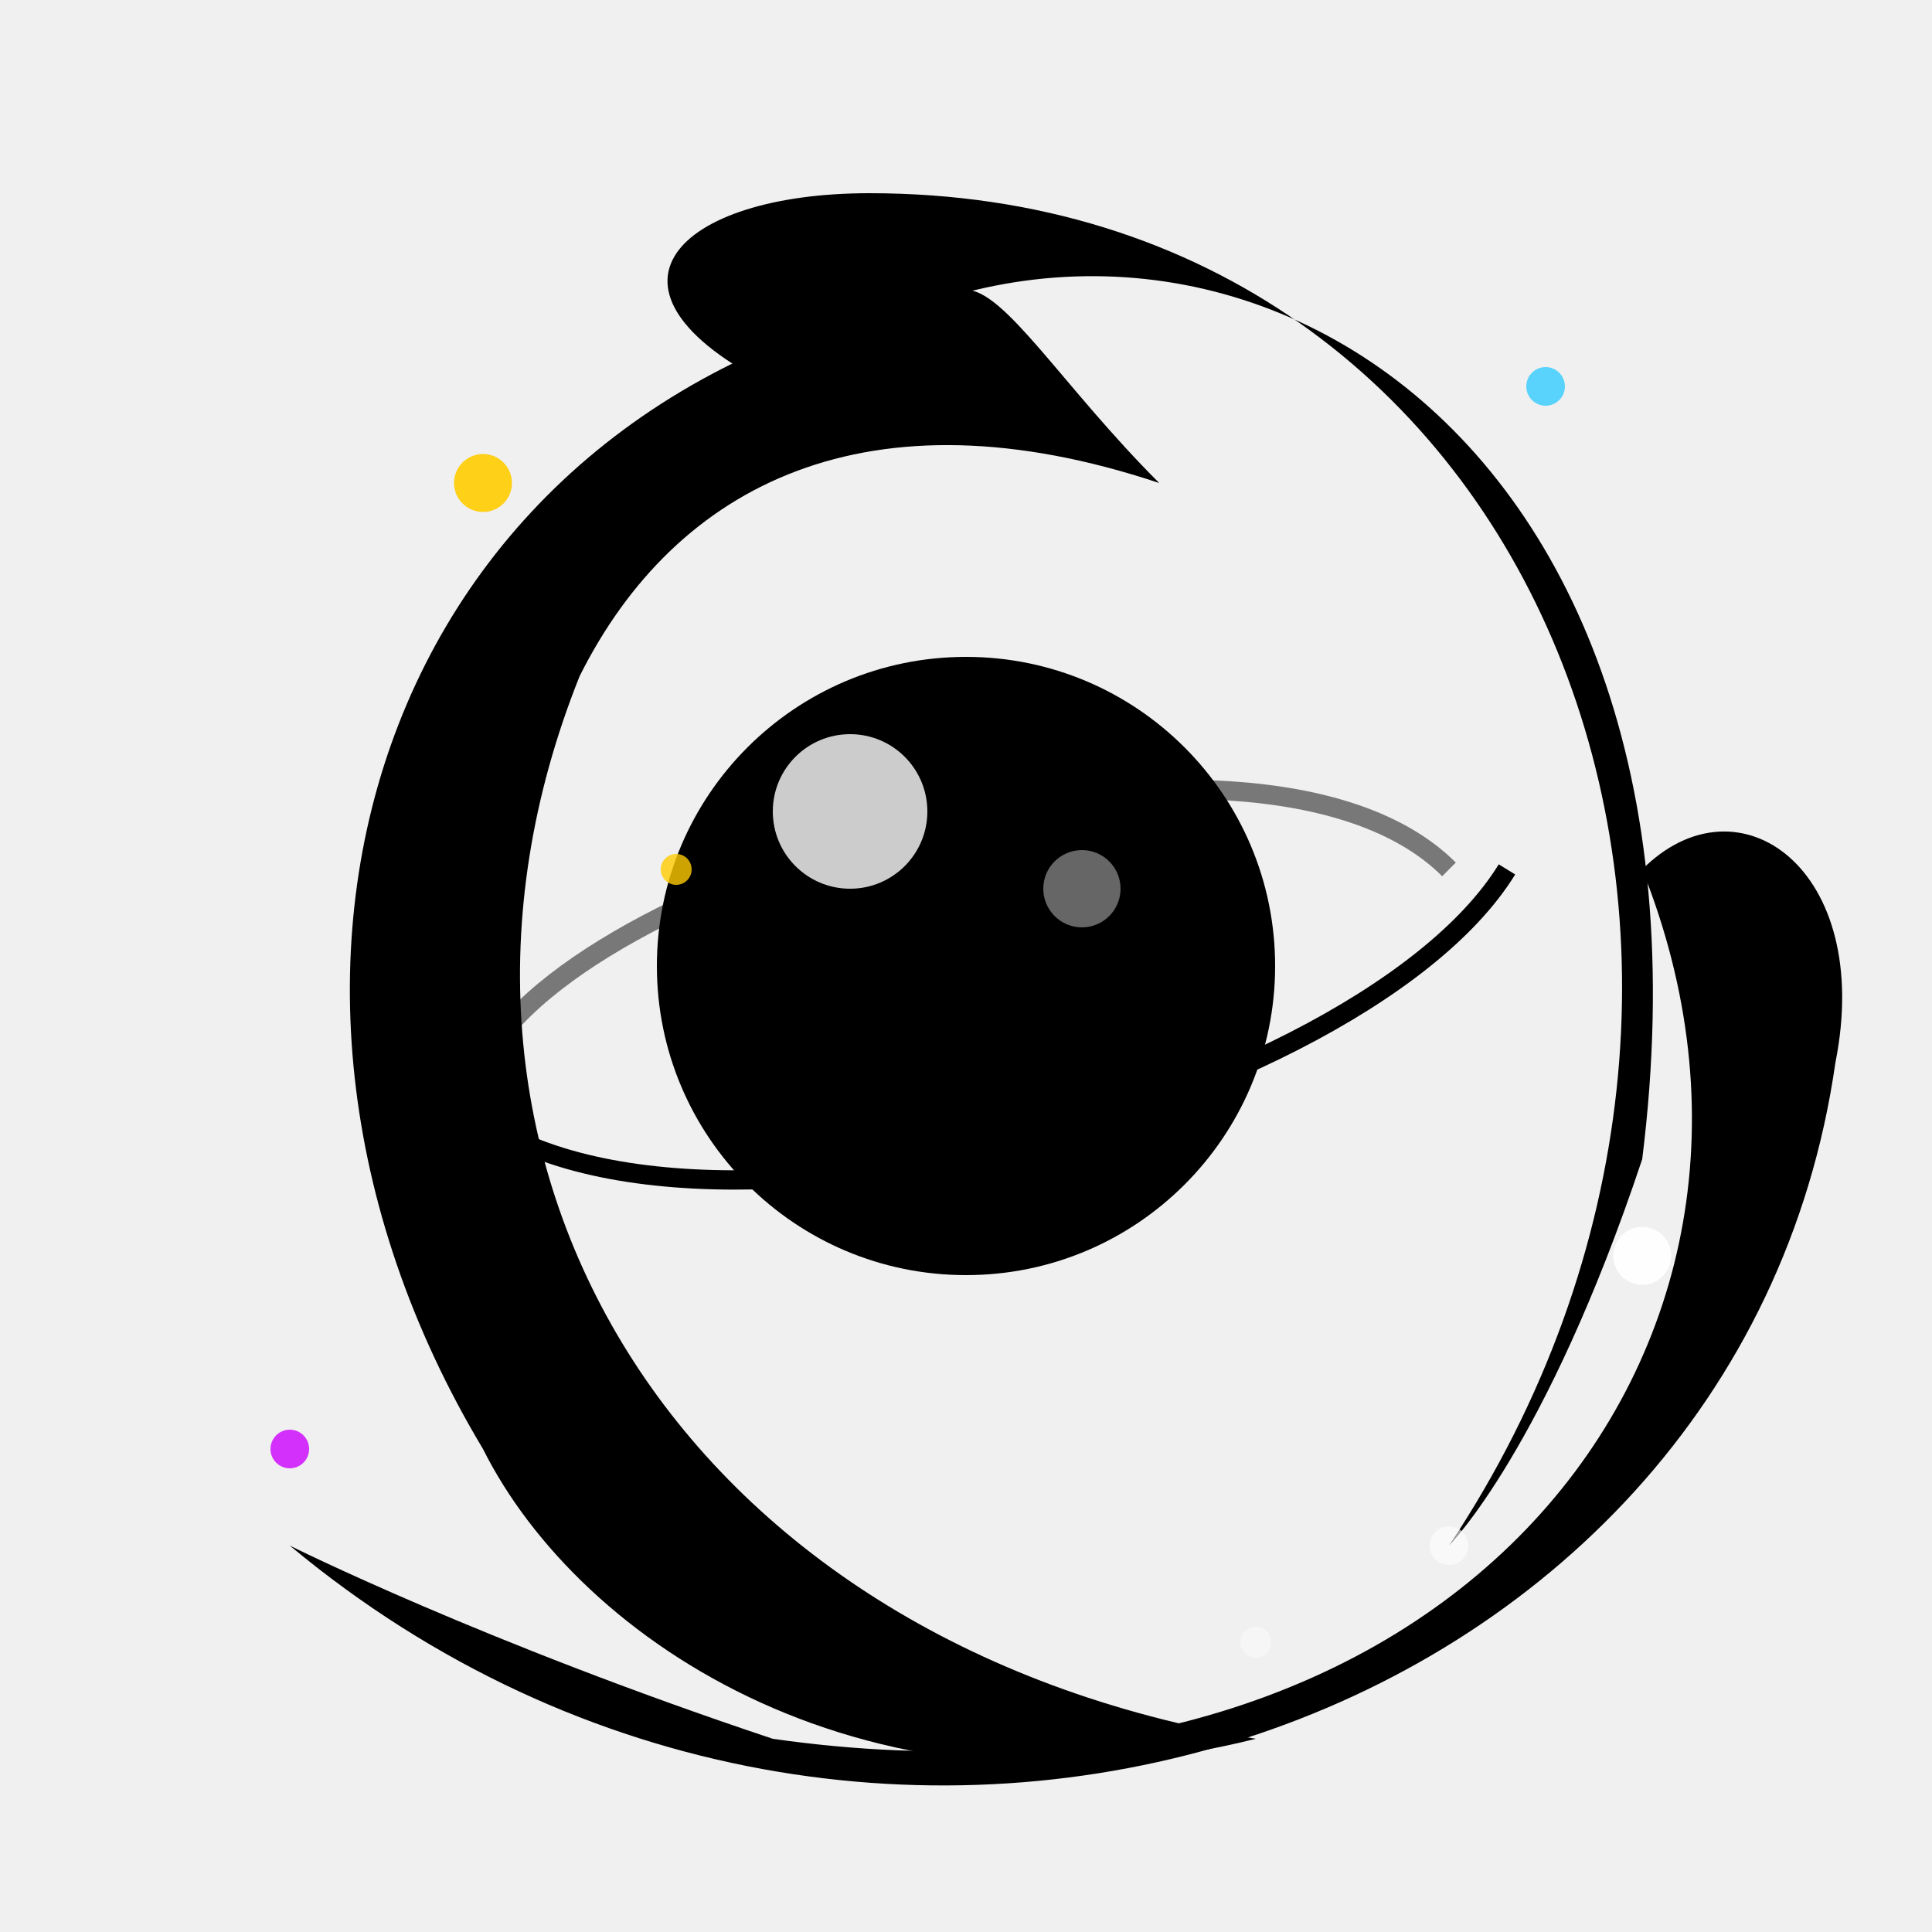
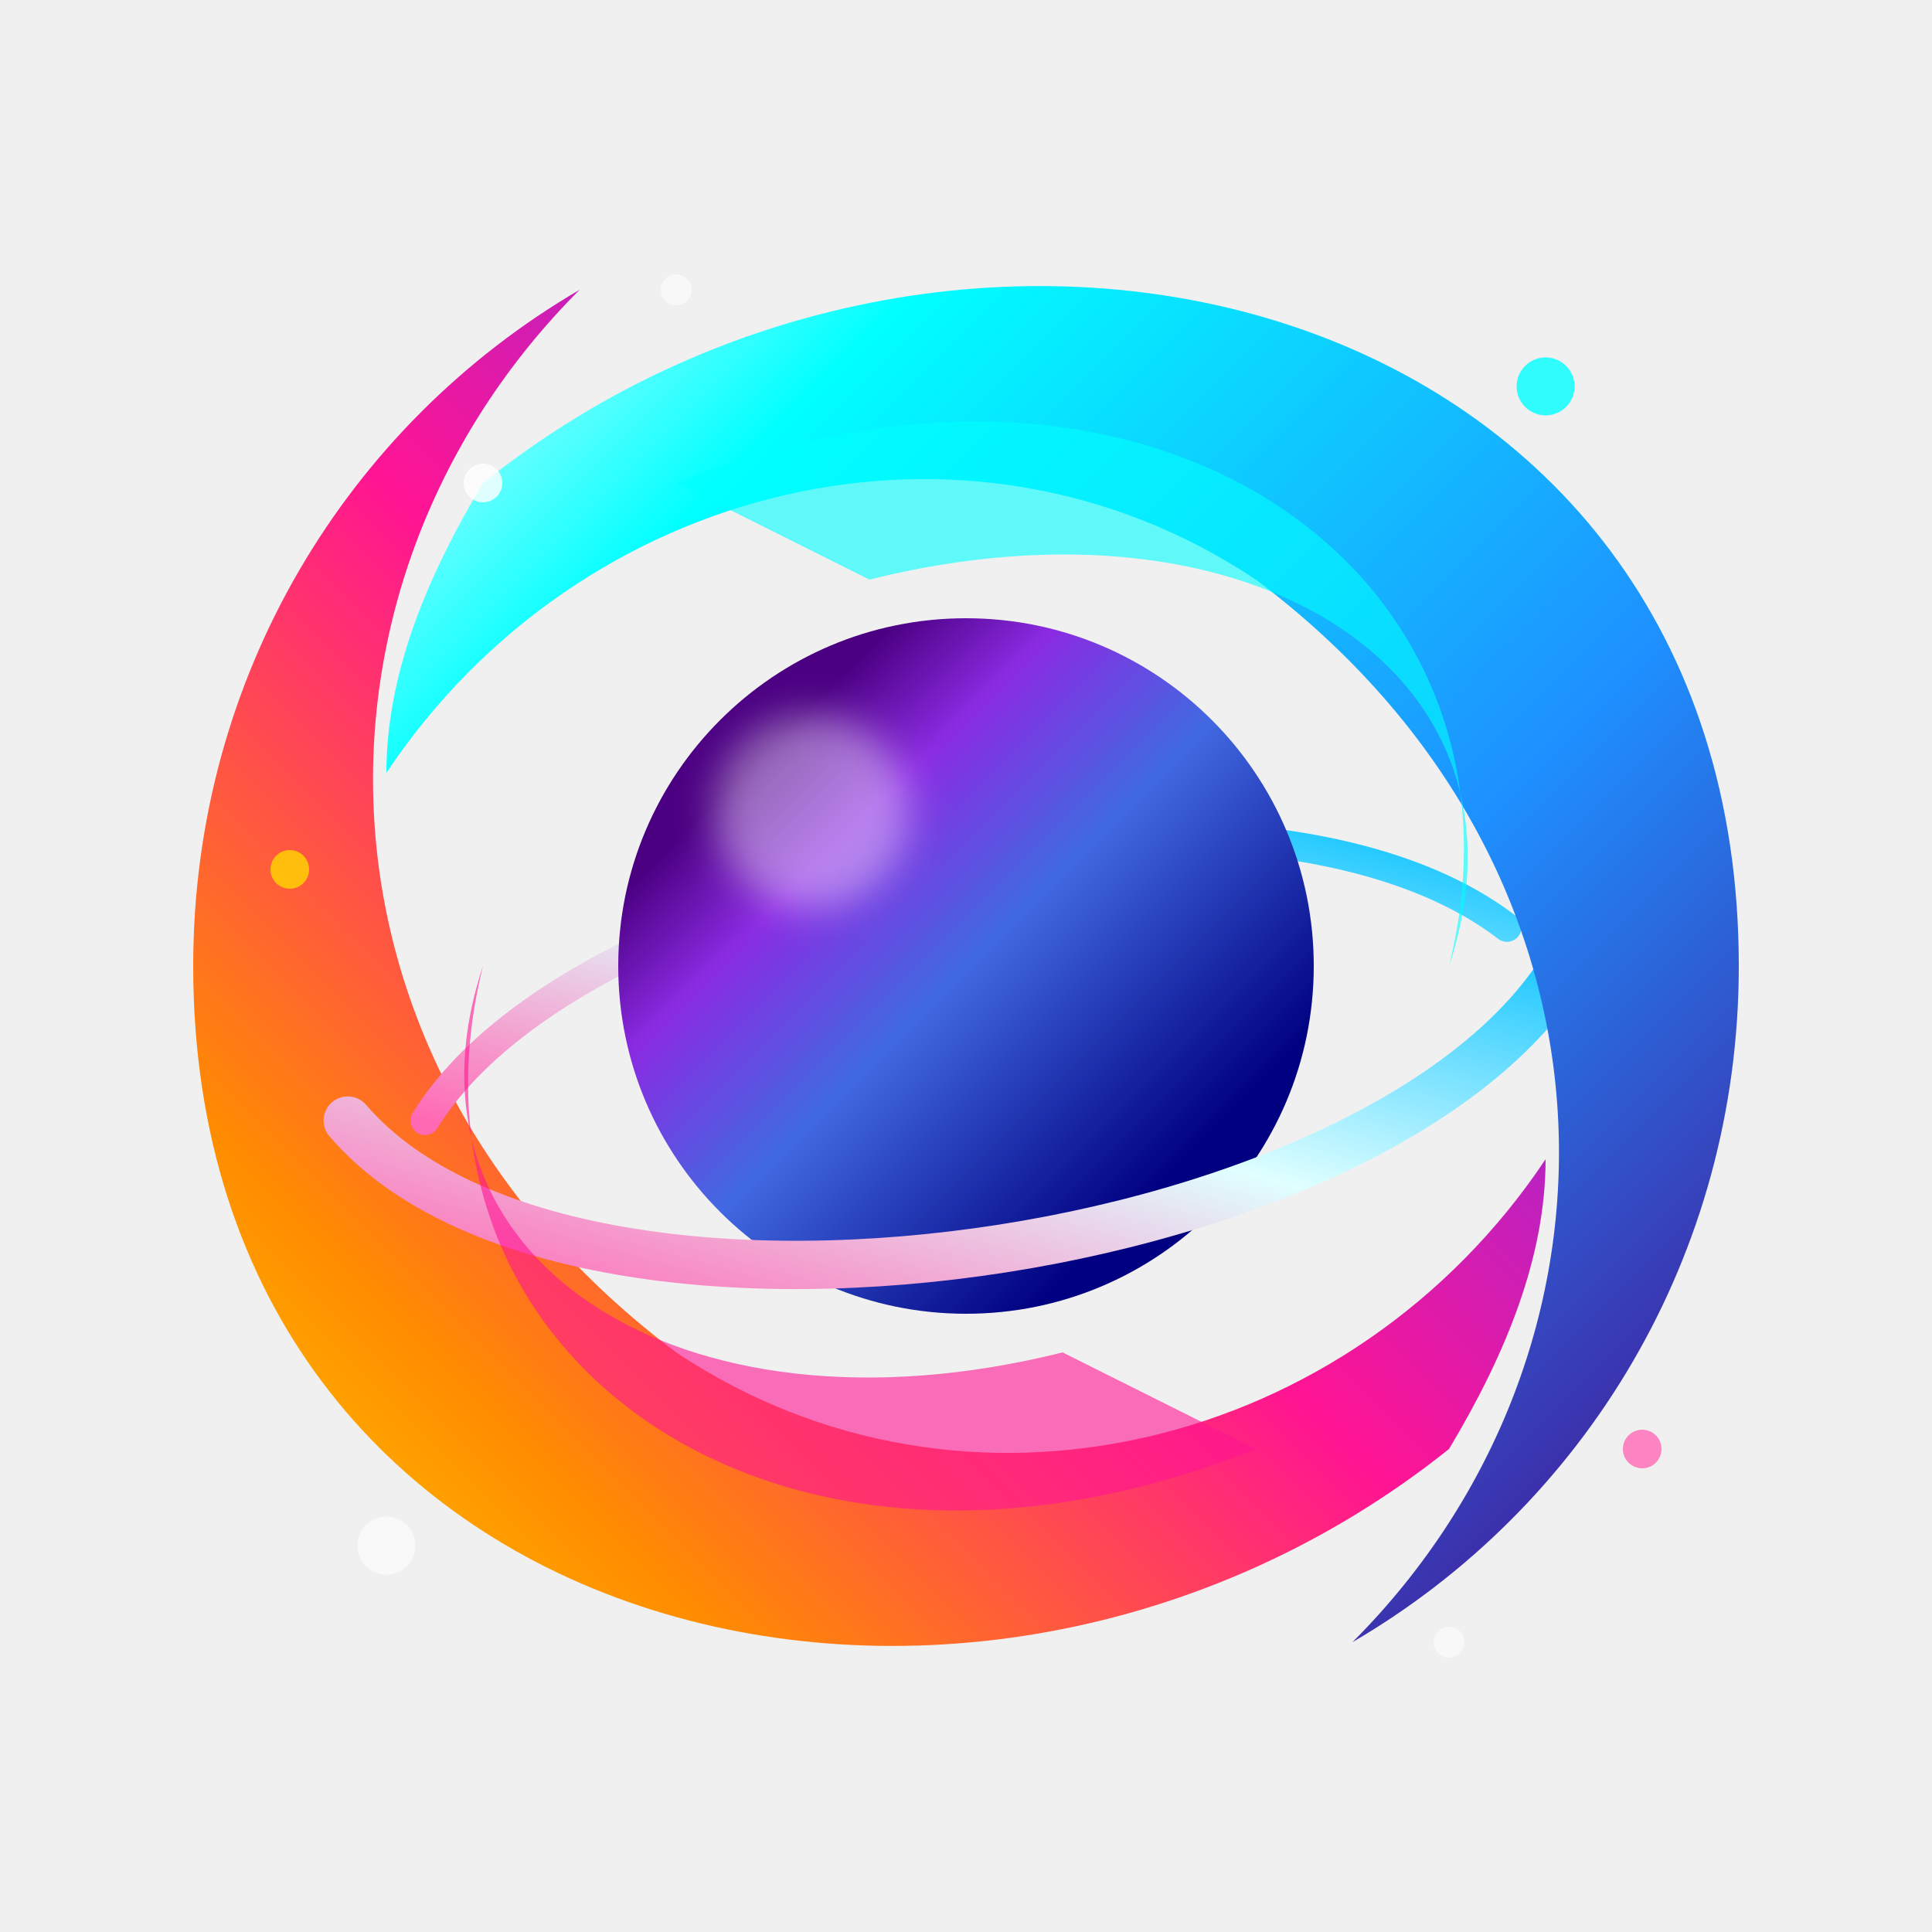
- <svg xmlns="http://www.w3.org/2000/svg" viewBox="0 0 100 100" fill="none">
+ <svg xmlns="http://www.w3.org/2000/svg" width="100" height="100" viewBox="0 0 100 100" fill="none">
  <defs>
-     <radialGradient id="planetGrad" cx="35" cy="35" r="45" gradientUnits="userSpaceOnUse">
-       <stop offset="0" stopColor="#FFD166" />
-       <stop offset="0.3" stopColor="#EF476F" />
-       <stop offset="0.7" stopColor="#118AB2" />
-       <stop offset="1" stopColor="#073B4C" />
-     </radialGradient>
-     <linearGradient id="ringGrad" x1="20" y1="60" x2="80" y2="40" gradientUnits="userSpaceOnUse">
-       <stop offset="0" stopColor="#FF5470" />
-       <stop offset="1" stopColor="#FDE24F" />
+     <linearGradient id="planetGrad" x1="20%" y1="20%" x2="80%" y2="80%">
+       <stop offset="0%" stop-color="#4B0082" />
+       <stop offset="20%" stop-color="#8A2BE2" />
+       <stop offset="50%" stop-color="#4169E1" />
+       <stop offset="100%" stop-color="#000080" />
    </linearGradient>
-     <linearGradient id="swooshTopRight" x1="30" y1="10" x2="80" y2="70" gradientUnits="userSpaceOnUse">
-       <stop offset="0" stopColor="#48CAE4" />
-       <stop offset="0.5" stopColor="#0077B6" />
-       <stop offset="1" stopColor="#023E8A" />
+     <linearGradient id="ringGrad" x1="0%" y1="100%" x2="100%" y2="0%">
+       <stop offset="0%" stop-color="#FF69B4" />
+       <stop offset="50%" stop-color="#E0FFFF" />
+       <stop offset="100%" stop-color="#00BFFF" />
    </linearGradient>
-     <linearGradient id="swooshBottom" x1="80" y1="40" x2="20" y2="90" gradientUnits="userSpaceOnUse">
-       <stop offset="0" stopColor="#F72585" />
-       <stop offset="0.5" stopColor="#7209B7" />
-       <stop offset="1" stopColor="#3A0CA3" />
+     <linearGradient id="swirl1Grad" x1="0%" y1="0%" x2="100%" y2="100%">
+       <stop offset="0%" stop-color="#E0FFFF" />
+       <stop offset="20%" stop-color="#00FFFF" />
+       <stop offset="60%" stop-color="#1E90FF" />
+       <stop offset="100%" stop-color="#4B0082" />
    </linearGradient>
-     <linearGradient id="swooshLeft" x1="20" y1="80" x2="50" y2="20" gradientUnits="userSpaceOnUse">
-       <stop offset="0" stopColor="#FEE440" />
-       <stop offset="0.3" stopColor="#F15BB5" />
-       <stop offset="0.7" stopColor="#9B5DE5" />
-       <stop offset="1" stopColor="#3A0CA3" />
+     <linearGradient id="swirl2Grad" x1="0%" y1="100%" x2="100%" y2="0%">
+       <stop offset="0%" stop-color="#FFD700" />
+       <stop offset="20%" stop-color="#FF8C00" />
+       <stop offset="50%" stop-color="#FF1493" />
+       <stop offset="80%" stop-color="#8A2BE2" />
+       <stop offset="100%" stop-color="#0000CD" />
    </linearGradient>
  </defs>
-   <path d="M 50 15 C 20 20, 10 50, 25 75 C 30 85, 45 95, 65 90 C 35 85, 20 60, 30 35 C 35 25, 45 20, 60 25 C 55 20, 52 15, 50 15 Z" fill="url(#swooshLeft)" />
-   <path d="M 85 45 C 95 70, 75 95, 40 90 C 25 85, 15 80, 15 80 C 45 105, 90 90, 95 55 C 97 45, 90 40, 85 45 Z" fill="url(#swooshBottom)" />
-   <path d="M 40 20 C 60 5, 90 20, 85 60 C 80 75, 75 80, 75 80 C 95 50, 80 10, 45 10 C 35 10, 30 15, 40 20 Z" fill="url(#swooshTopRight)" />
-   <path d="M 25 55 C 30 45, 65 35, 75 45" stroke="url(#ringGrad)" strokeWidth="2.5" fill="none" strokeLinecap="round" opacity="0.5" />
-   <circle cx="50" cy="50" r="16" fill="url(#planetGrad)" />
-   <circle cx="44" cy="42" r="4" fill="#FFFFFF" opacity="0.8" />
-   <circle cx="56" cy="46" r="2" fill="#FFFFFF" opacity="0.4" />
-   <path d="M 22 55 C 30 68, 70 58, 78 45" stroke="url(#ringGrad)" strokeWidth="3" fill="none" strokeLinecap="round" />
-   <circle cx="25" cy="25" r="1.5" fill="#FFCC00" opacity="0.9" />
-   <circle cx="80" cy="20" r="1" fill="#33CCFF" opacity="0.8" />
-   <circle cx="15" cy="75" r="1" fill="#CC00FF" opacity="0.8" />
-   <circle cx="85" cy="65" r="1.5" fill="#FFFFFF" opacity="0.9" />
-   <circle cx="75" cy="80" r="1" fill="#FFFFFF" opacity="0.6" />
-   <circle cx="65" cy="85" r="0.8" fill="#FFFFFF" opacity="0.4" />
-   <circle cx="35" cy="45" r="0.8" fill="#FFCC00" opacity="0.8" />
+   <path d="M 75 75 C 50 95, 10 85, 10 50 C 10 35, 18 22, 30 15 C 15 30, 15 55, 35 70 C 50 80, 70 75, 80 60 C 80 65, 78 70, 75 75 Z" fill="url(#swirl2Grad)" />
+   <path d="M 22 58 C 30 45, 65 38, 78 48" fill="none" stroke="url(#ringGrad)" stroke-width="1.5" stroke-linecap="round" />
+   <circle cx="50" cy="50" r="18" fill="url(#planetGrad)" />
+   <circle cx="42" cy="42" r="5" fill="#FFF" opacity="0.4" filter="blur(1px)" />
+   <path d="M 18 58 C 30 72, 75 65, 82 48" fill="none" stroke="url(#ringGrad)" stroke-width="2.5" stroke-linecap="round" />
+   <path d="M 25 25 C 50 5, 90 15, 90 50 C 90 65, 82 78, 70 85 C 85 70, 85 45, 65 30 C 50 20, 30 25, 20 40 C 20 35, 22 30, 25 25 Z" fill="url(#swirl1Grad)" />
+   <path d="M 35 25 C 60 15, 80 30, 75 50 C 80 35, 65 25, 45 30 Z" fill="#00FFFF" opacity="0.6" />
+   <path d="M 65 75 C 40 85, 20 70, 25 50 C 20 65, 35 75, 55 70 Z" fill="#FF1493" opacity="0.6" />
+   <circle cx="25" cy="25" r="1" fill="#FFF" opacity="0.8" />
+   <circle cx="80" cy="20" r="1.5" fill="#00FFFF" opacity="0.8" />
+   <circle cx="85" cy="75" r="1" fill="#FF69B4" opacity="0.8" />
+   <circle cx="20" cy="80" r="1.5" fill="#FFF" opacity="0.6" />
+   <circle cx="15" cy="45" r="1" fill="#FFD700" opacity="0.8" />
+   <circle cx="75" cy="85" r="0.8" fill="#FFF" opacity="0.5" />
+   <circle cx="35" cy="15" r="0.8" fill="#FFF" opacity="0.5" />
</svg>
